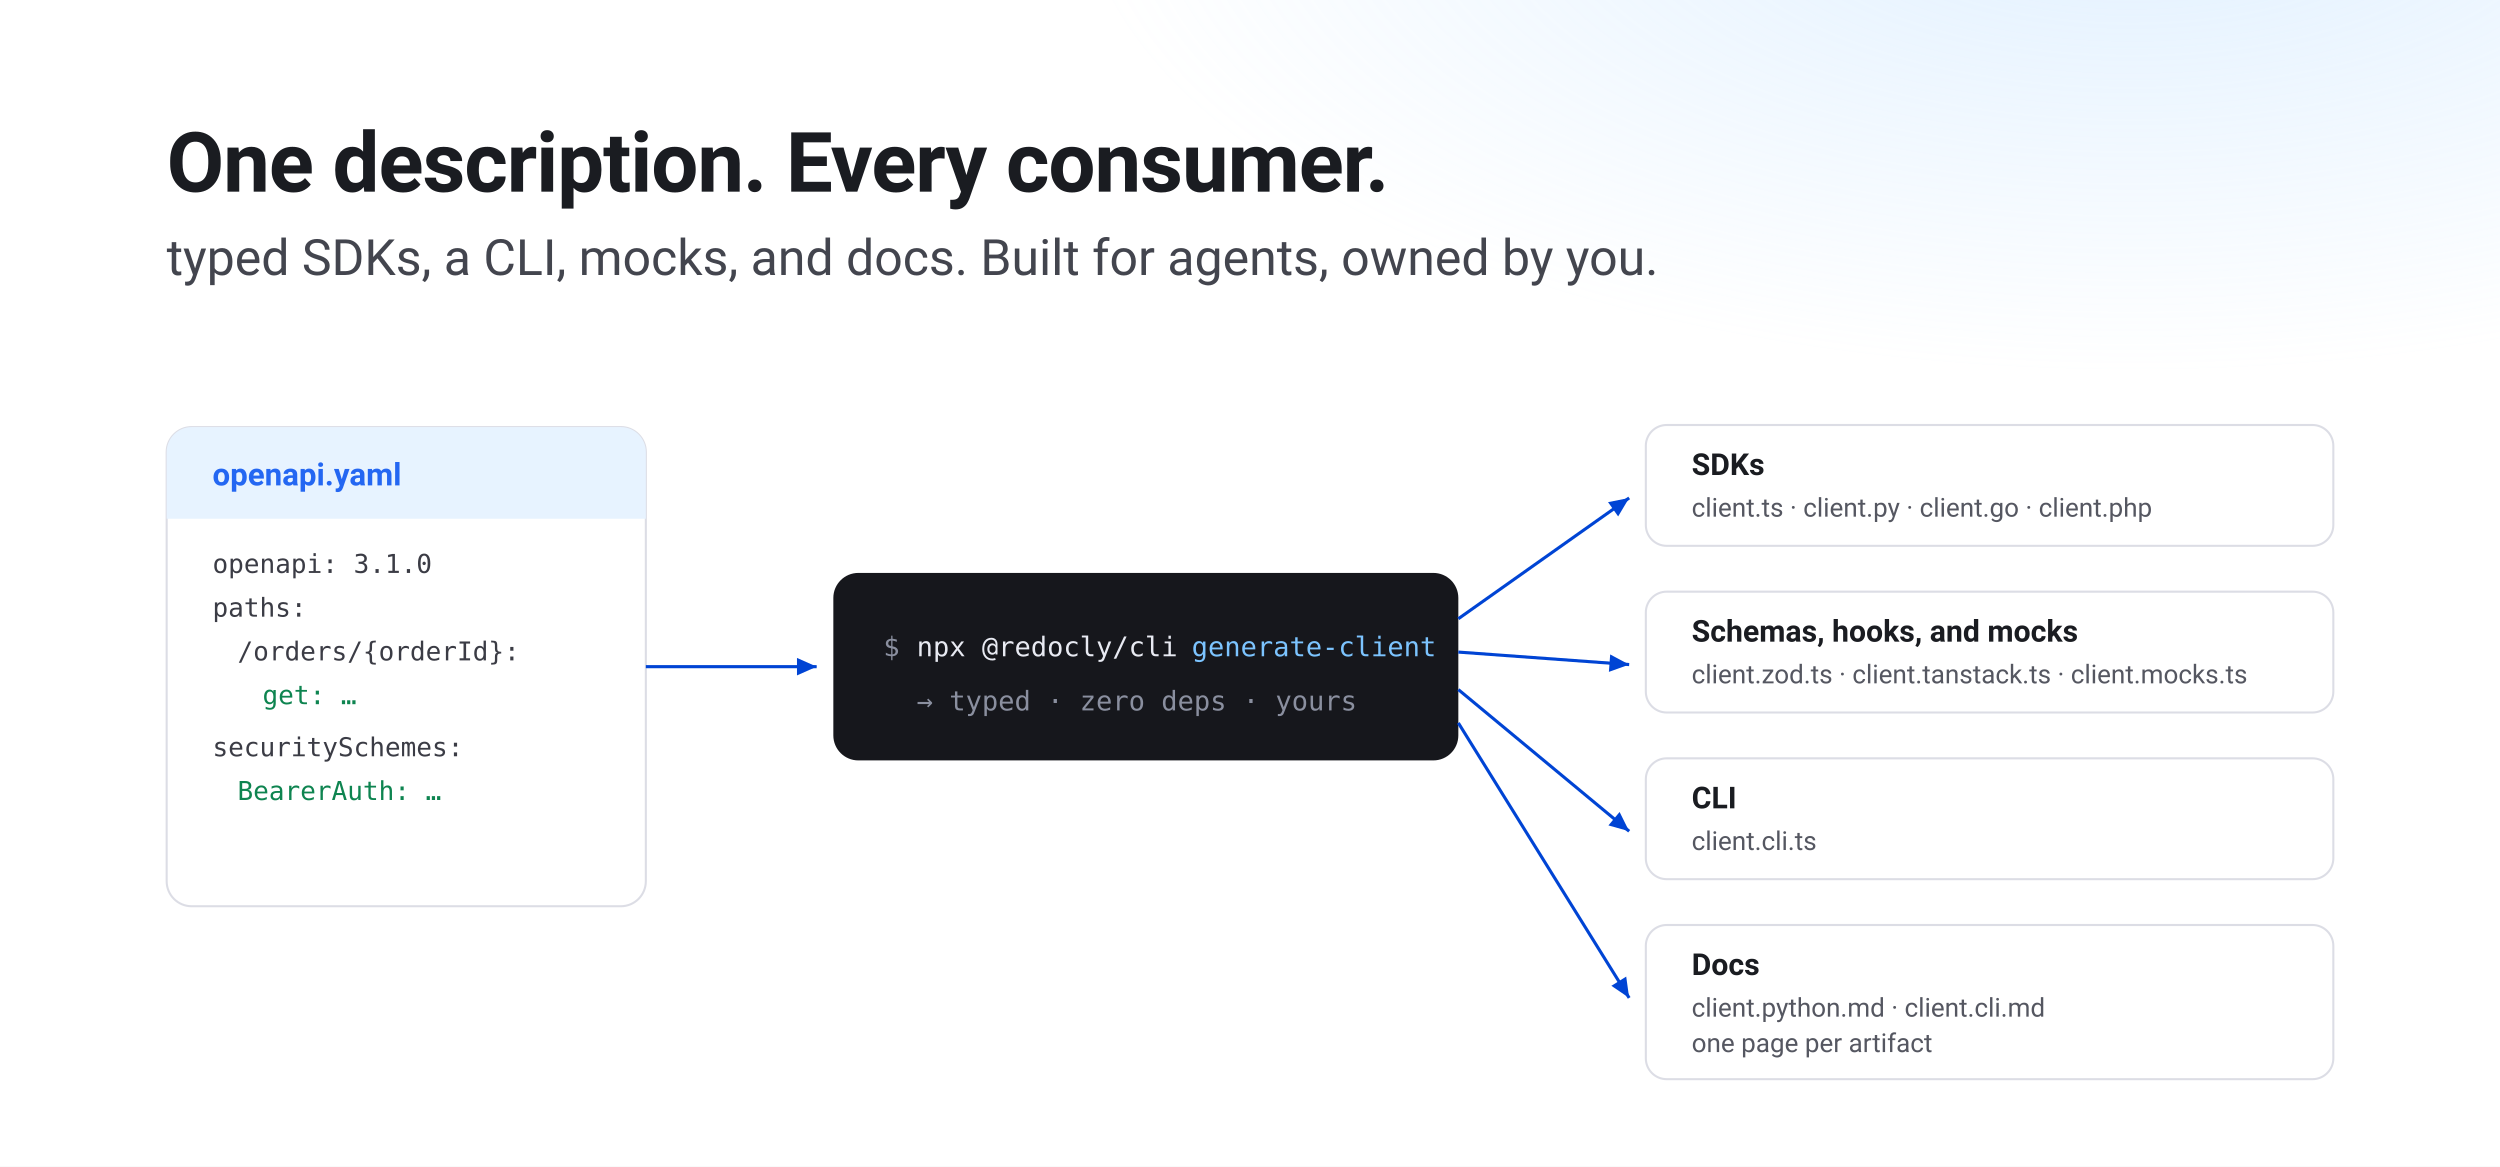
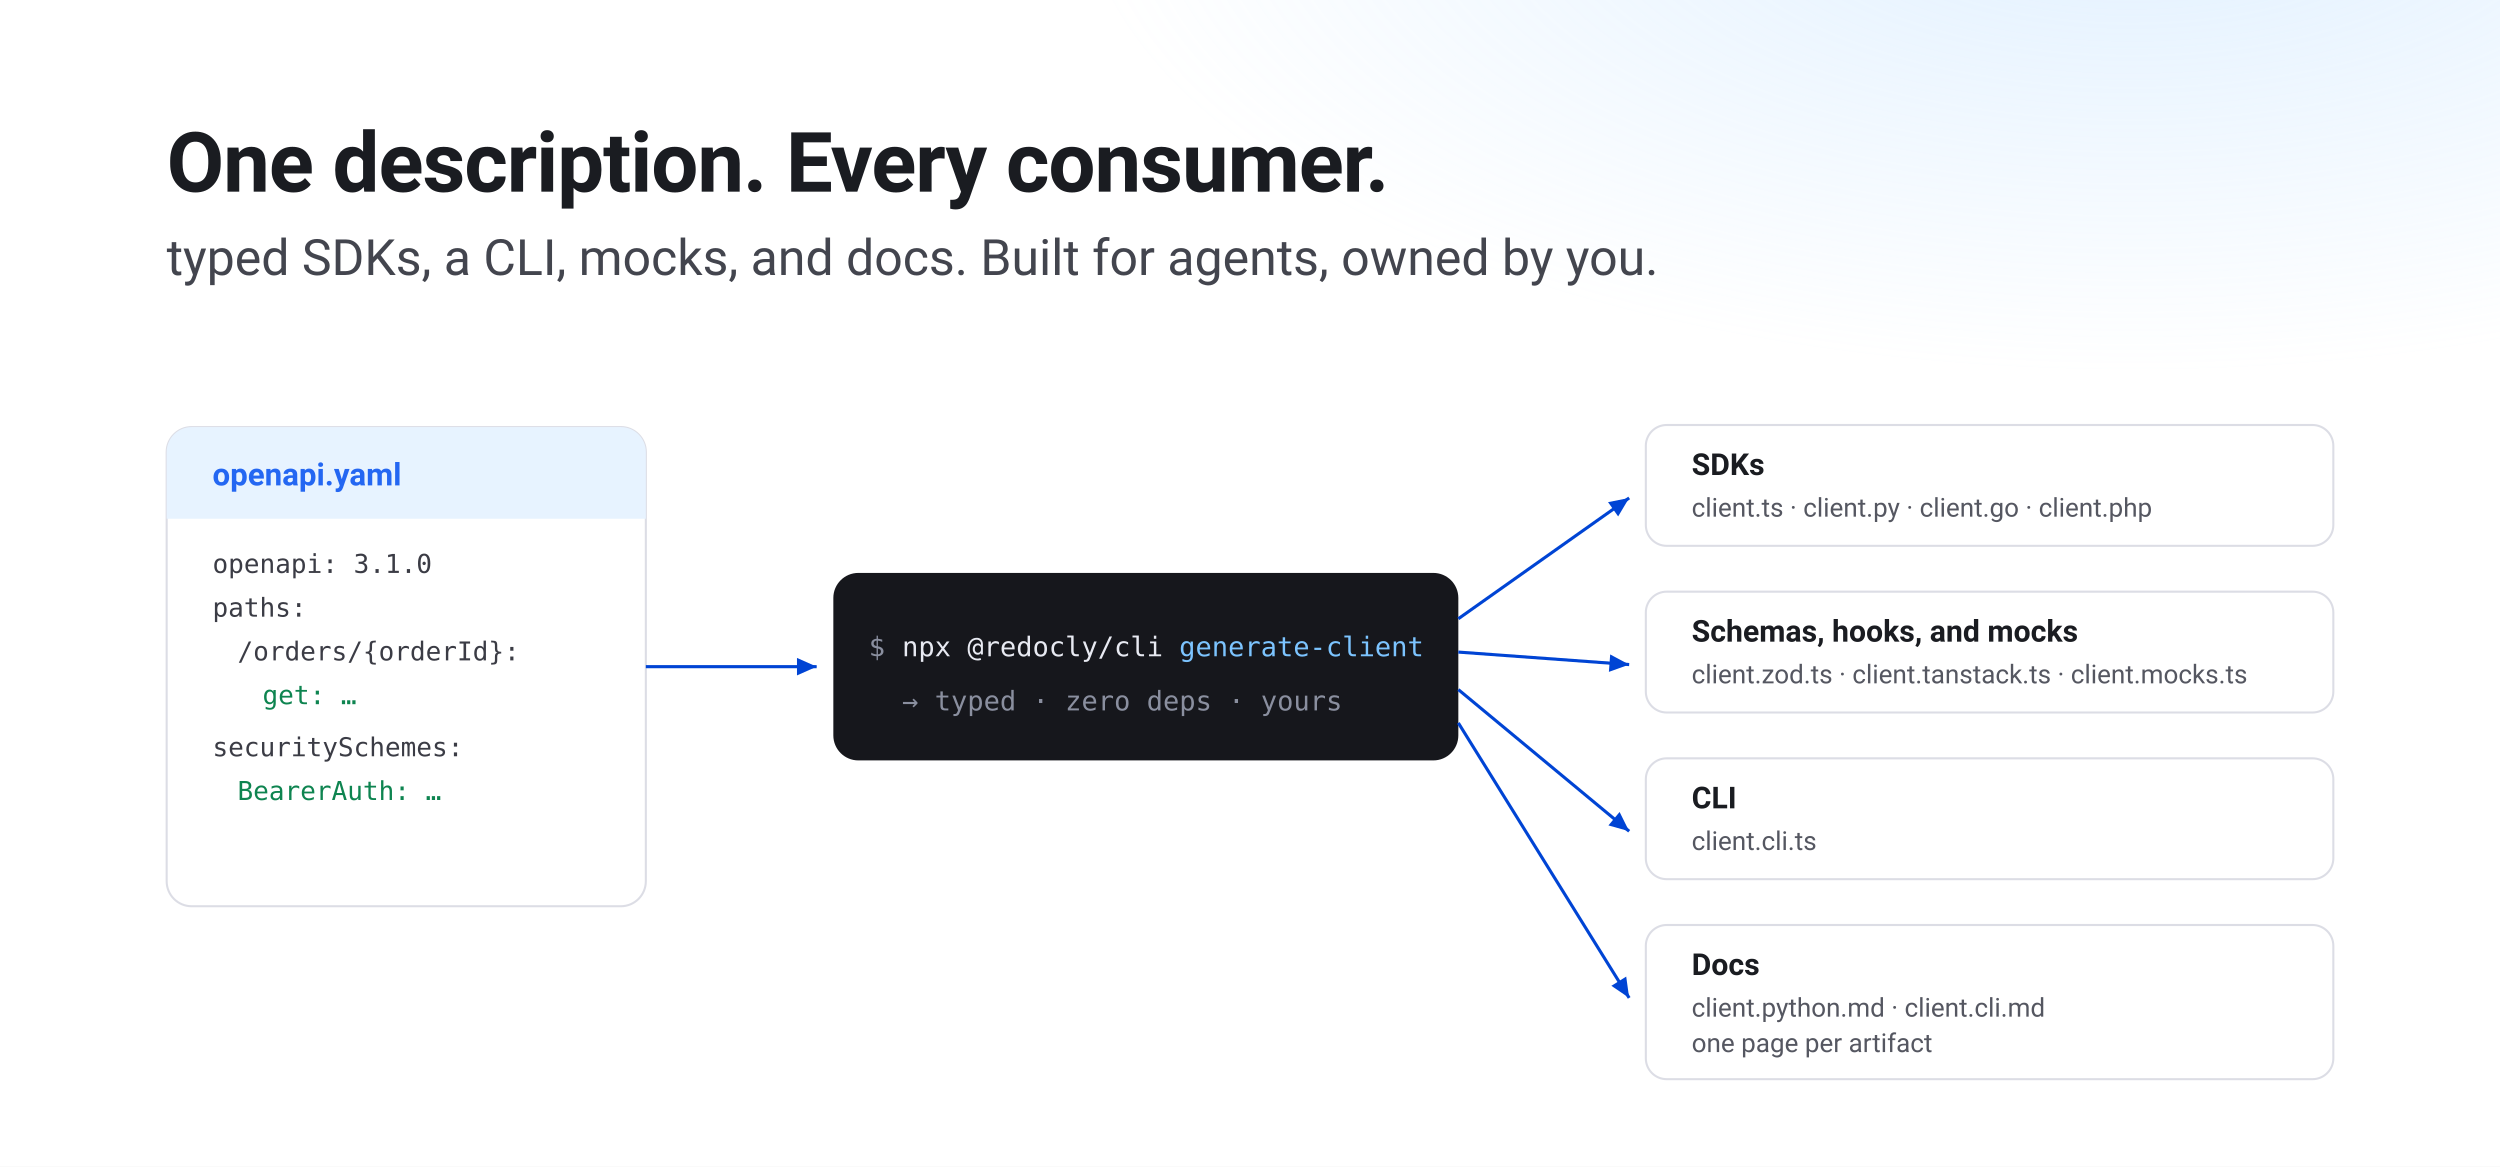
<svg xmlns="http://www.w3.org/2000/svg" viewBox="0 0 1200 560" role="img" aria-label="Diagram: one OpenAPI description flows through redocly generate-client into grouped artifacts: SDKs in TypeScript, Python, Go, and PHP; validation schemas, query hooks, and test mocks; a command-line interface; and reference docs." font-family="-apple-system, BlinkMacSystemFont, 'Segoe UI', Roboto, Helvetica, Arial, sans-serif">
  <defs>
    <radialGradient id="wash1" cx="85%" cy="-10%" r="70%">
      <stop offset="0%" stop-color="#99cdff" stop-opacity="0.30" />
      <stop offset="60%" stop-color="#99cdff" stop-opacity="0" />
    </radialGradient>
    <marker id="arrow" viewBox="0 0 10 10" refX="9" refY="5" markerWidth="7" markerHeight="7" orient="auto-start-reverse">
      <path d="M 0 1 L 9 5 L 0 9 z" fill="#0044d4" />
    </marker>
  </defs>
  <rect width="1200" height="560" fill="#ffffff" />
  <rect width="1200" height="560" fill="url(#wash1)" />
  <text x="80" y="92" font-size="40" font-weight="700" fill="#1a1c21" letter-spacing="-0.5">One description. Every consumer.</text>
  <text x="80" y="132" font-size="24" fill="#43454e">typed SDKs, a CLI, mocks, and docs. Built for agents, owned by you.</text>
  <rect x="80" y="205" width="230" height="230" rx="12" fill="#ffffff" stroke="#dcdde5" />
  <path d="M 80 217 a 12 12 0 0 1 12 -12 h 206 a 12 12 0 0 1 12 12 v 32 h -230 z" fill="#e7f3ff" />
  <text x="102" y="233" font-size="15" font-weight="700" fill="#2467f2">openapi.yaml</text>
  <g font-family="Menlo, Consolas, monospace" font-size="12.5" fill="#3b3c45">
    <text x="102" y="275">openapi: 3.1.0</text>
    <text x="102" y="296">paths:</text>
    <text x="114" y="317">/orders/{orderId}:</text>
    <text x="126" y="338" fill="#0e8450">get: …</text>
    <text x="102" y="363">securitySchemes:</text>
    <text x="114" y="384" fill="#0e8450">BearerAuth: …</text>
  </g>
  <line x1="310" y1="320" x2="392" y2="320" stroke="#0044d4" stroke-width="1.5" marker-end="url(#arrow)" />
  <rect x="400" y="275" width="300" height="90" rx="12" fill="#16171c" />
  <g font-family="Menlo, Consolas, monospace" font-size="13">
-     <text x="424" y="315" fill="#8a8f9f">$</text>
-     <text x="440" y="315" fill="#e8eaf2">npx @redocly/cli</text>
-     <text x="572" y="315" fill="#7cc4ff">generate-client</text>
-     <text x="440" y="341" fill="#8a8f9f">→ typed · zero deps · yours</text>
+     <text x="417" y="315" fill="#8a8f9f">$</text>
+     <text x="433" y="315" fill="#e8eaf2">npx @redocly/cli</text>
+     <text x="566" y="315" fill="#7cc4ff">generate-client</text>
+     <text x="433" y="341" fill="#8a8f9f">→ typed · zero deps · yours</text>
  </g>
  <line x1="700" y1="297" x2="782" y2="239" stroke="#0044d4" stroke-width="1.5" marker-end="url(#arrow)" />
  <line x1="700" y1="313" x2="782" y2="319" stroke="#0044d4" stroke-width="1.5" marker-end="url(#arrow)" />
  <line x1="700" y1="331" x2="782" y2="399" stroke="#0044d4" stroke-width="1.5" marker-end="url(#arrow)" />
  <line x1="700" y1="347" x2="782" y2="479" stroke="#0044d4" stroke-width="1.5" marker-end="url(#arrow)" />
  <g font-size="14.5">
    <rect x="790" y="204" width="330" height="58" rx="10" fill="#ffffff" stroke="#dcdde5" />
    <text x="812" y="228" font-weight="700" fill="#1a1c21">SDKs</text>
    <text x="812" y="248" fill="#555761" font-size="12.5">client.ts · client.py · client.go · client.php</text>
    <rect x="790" y="284" width="330" height="58" rx="10" fill="#ffffff" stroke="#dcdde5" />
    <text x="812" y="308" font-weight="700" fill="#1a1c21">Schemas, hooks, and mocks</text>
    <text x="812" y="328" fill="#555761" font-size="12.5">client.zod.ts · client.tanstack.ts · client.mocks.ts</text>
    <rect x="790" y="364" width="330" height="58" rx="10" fill="#ffffff" stroke="#dcdde5" />
    <text x="812" y="388" font-weight="700" fill="#1a1c21">CLI</text>
    <text x="812" y="408" fill="#555761" font-size="12.5">client.cli.ts</text>
    <rect x="790" y="444" width="330" height="74" rx="10" fill="#ffffff" stroke="#dcdde5" />
    <text x="812" y="468" font-weight="700" fill="#1a1c21">Docs</text>
    <text x="812" y="488" fill="#555761" font-size="12.5">client.python.md · client.cli.md</text>
    <text x="812" y="505" fill="#555761" font-size="12.5">one page per artifact</text>
  </g>
</svg>
